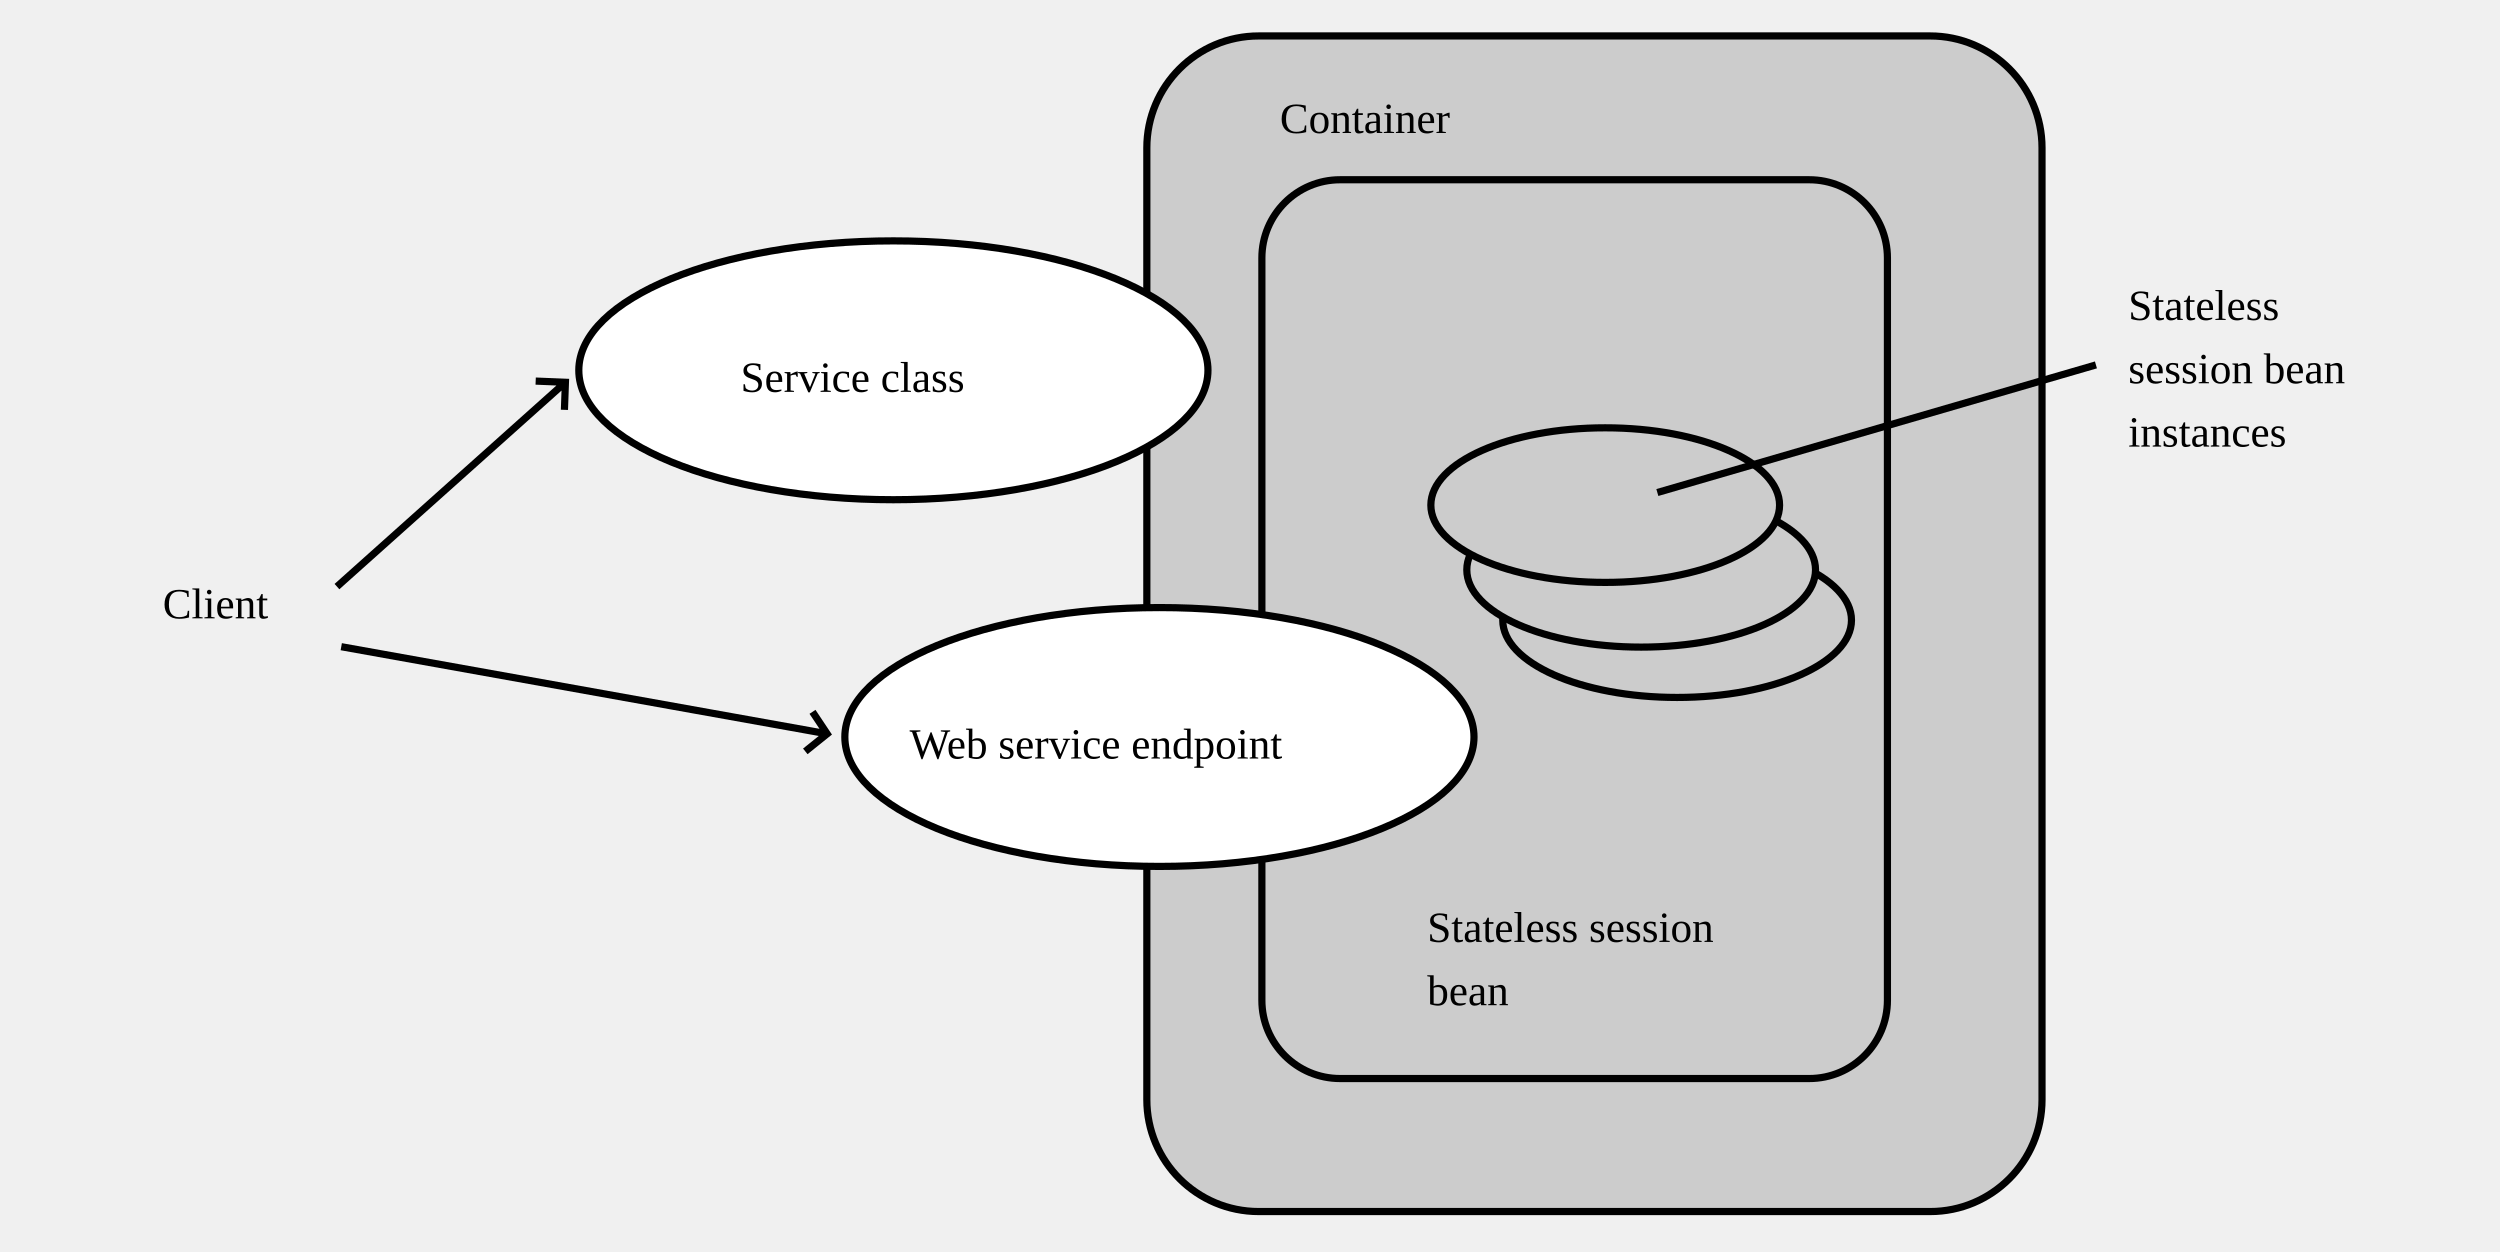
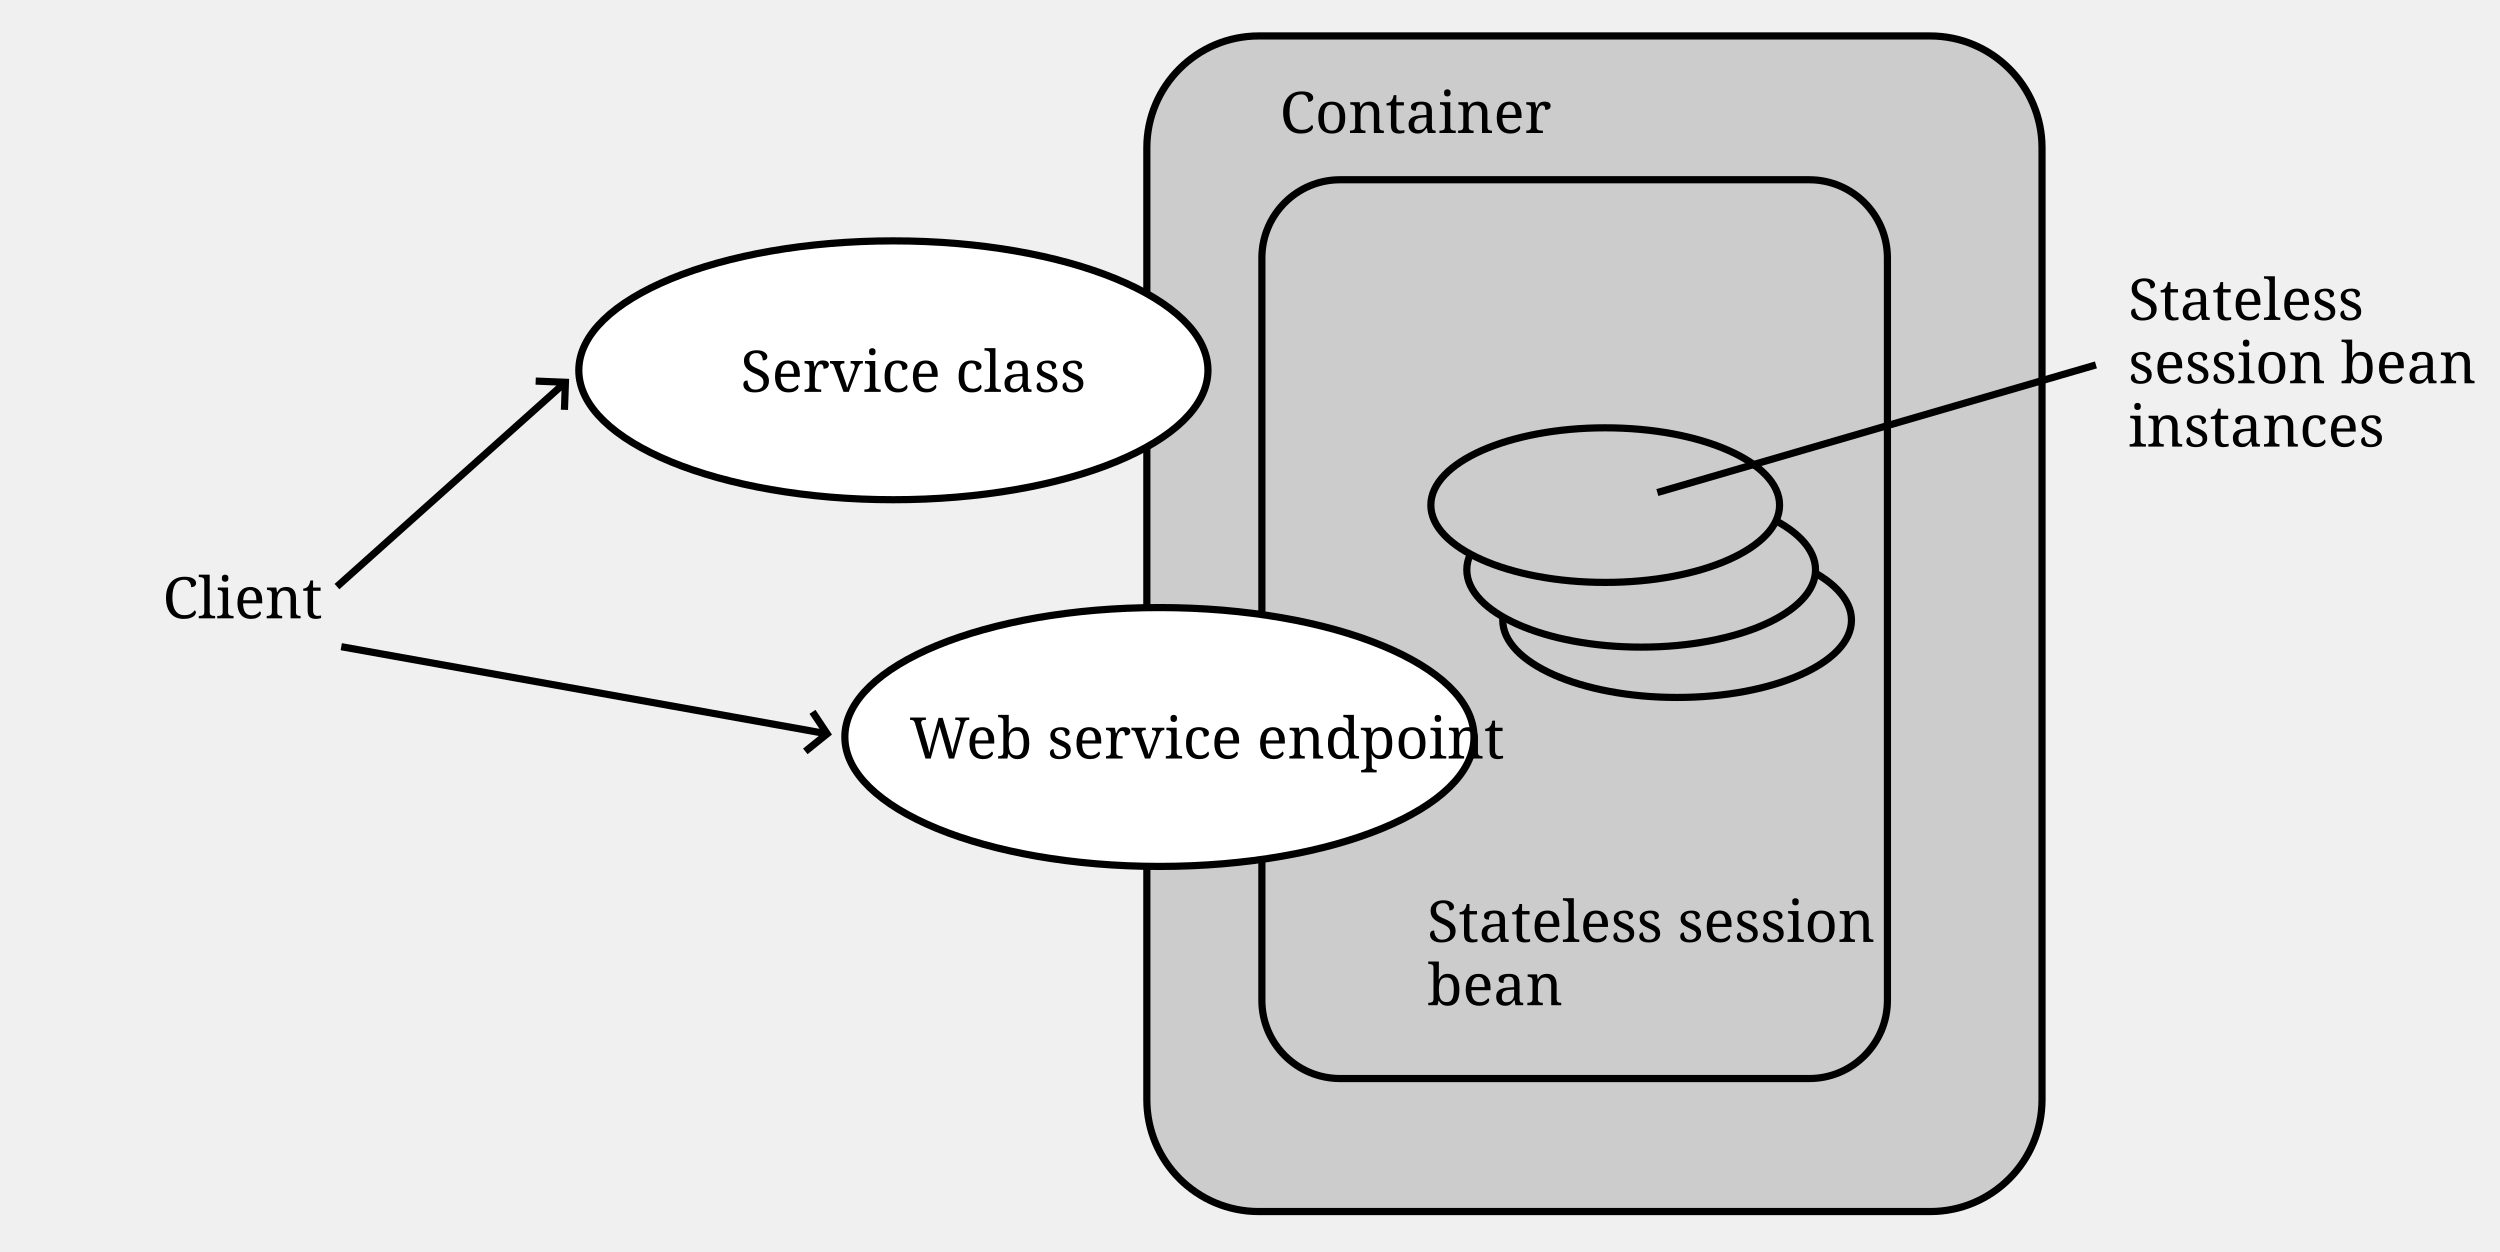
- <svg xmlns="http://www.w3.org/2000/svg" width="695.391" height="348">
+ <svg xmlns="http://www.w3.org/2000/svg" width="695.391" height="348" font-family="serif" font-size="16">
  <rect width="249" height="327" x="319" y="10" fill="#ccc" stroke="#000" stroke-width="2" rx="31.125" ry="31.125" />
  <rect width="174" height="250" x="351" y="50" fill="#ccc" stroke="#000" stroke-width="2" rx="21.75" ry="21.75" />
  <text x="48" y="172">
    <tspan x="45.266" y="172">Client</tspan>
  </text>
  <path fill="none" stroke="#000" stroke-width="2" d="M93.727 163.167l59.82-53.5 3.726-3.334M149 106l8.273.333L157 114" />
  <ellipse cx="248.5" cy="103" fill="#fff" stroke="#000" stroke-width="2" rx="87.5" ry="36" />
  <text x="206" y="109">
    <tspan x="206" y="109">Service class</tspan>
  </text>
  <path fill="none" stroke="#000" stroke-width="2" d="M94.922 179.882l130.235 23.353 4.921.883M226 198l4.078 6.118L224 209" />
  <ellipse cx="322.5" cy="205" fill="#fff" stroke="#000" stroke-width="2" rx="87.5" ry="36" />
  <text x="253" y="211">
    <tspan x="253" y="211">Web service endpoint</tspan>
  </text>
  <text x="356" y="37">
    <tspan x="356" y="37">Container</tspan>
  </text>
  <text x="397" y="262">
    <tspan x="397" y="262">Stateless session</tspan>
    <tspan x="397" y="279.609">bean</tspan>
  </text>
  <ellipse cx="466.5" cy="172.5" fill="#ccc" stroke="#000" stroke-width="2" rx="48.5" ry="21.5" />
  <ellipse cx="456.5" cy="158.5" fill="#ccc" stroke="#000" stroke-width="2" rx="48.5" ry="21.5" />
  <ellipse cx="446.5" cy="140.5" fill="#ccc" stroke="#000" stroke-width="2" rx="48.5" ry="21.5" />
  <path fill="none" stroke="#000" stroke-width="2" d="M461 137l112.398-32.706L583 101.5" />
  <text x="592" y="89">
    <tspan x="592" y="89">Stateless</tspan>
    <tspan x="592" y="106.609">session bean</tspan>
    <tspan x="592" y="124.219">instances</tspan>
  </text>
</svg>
